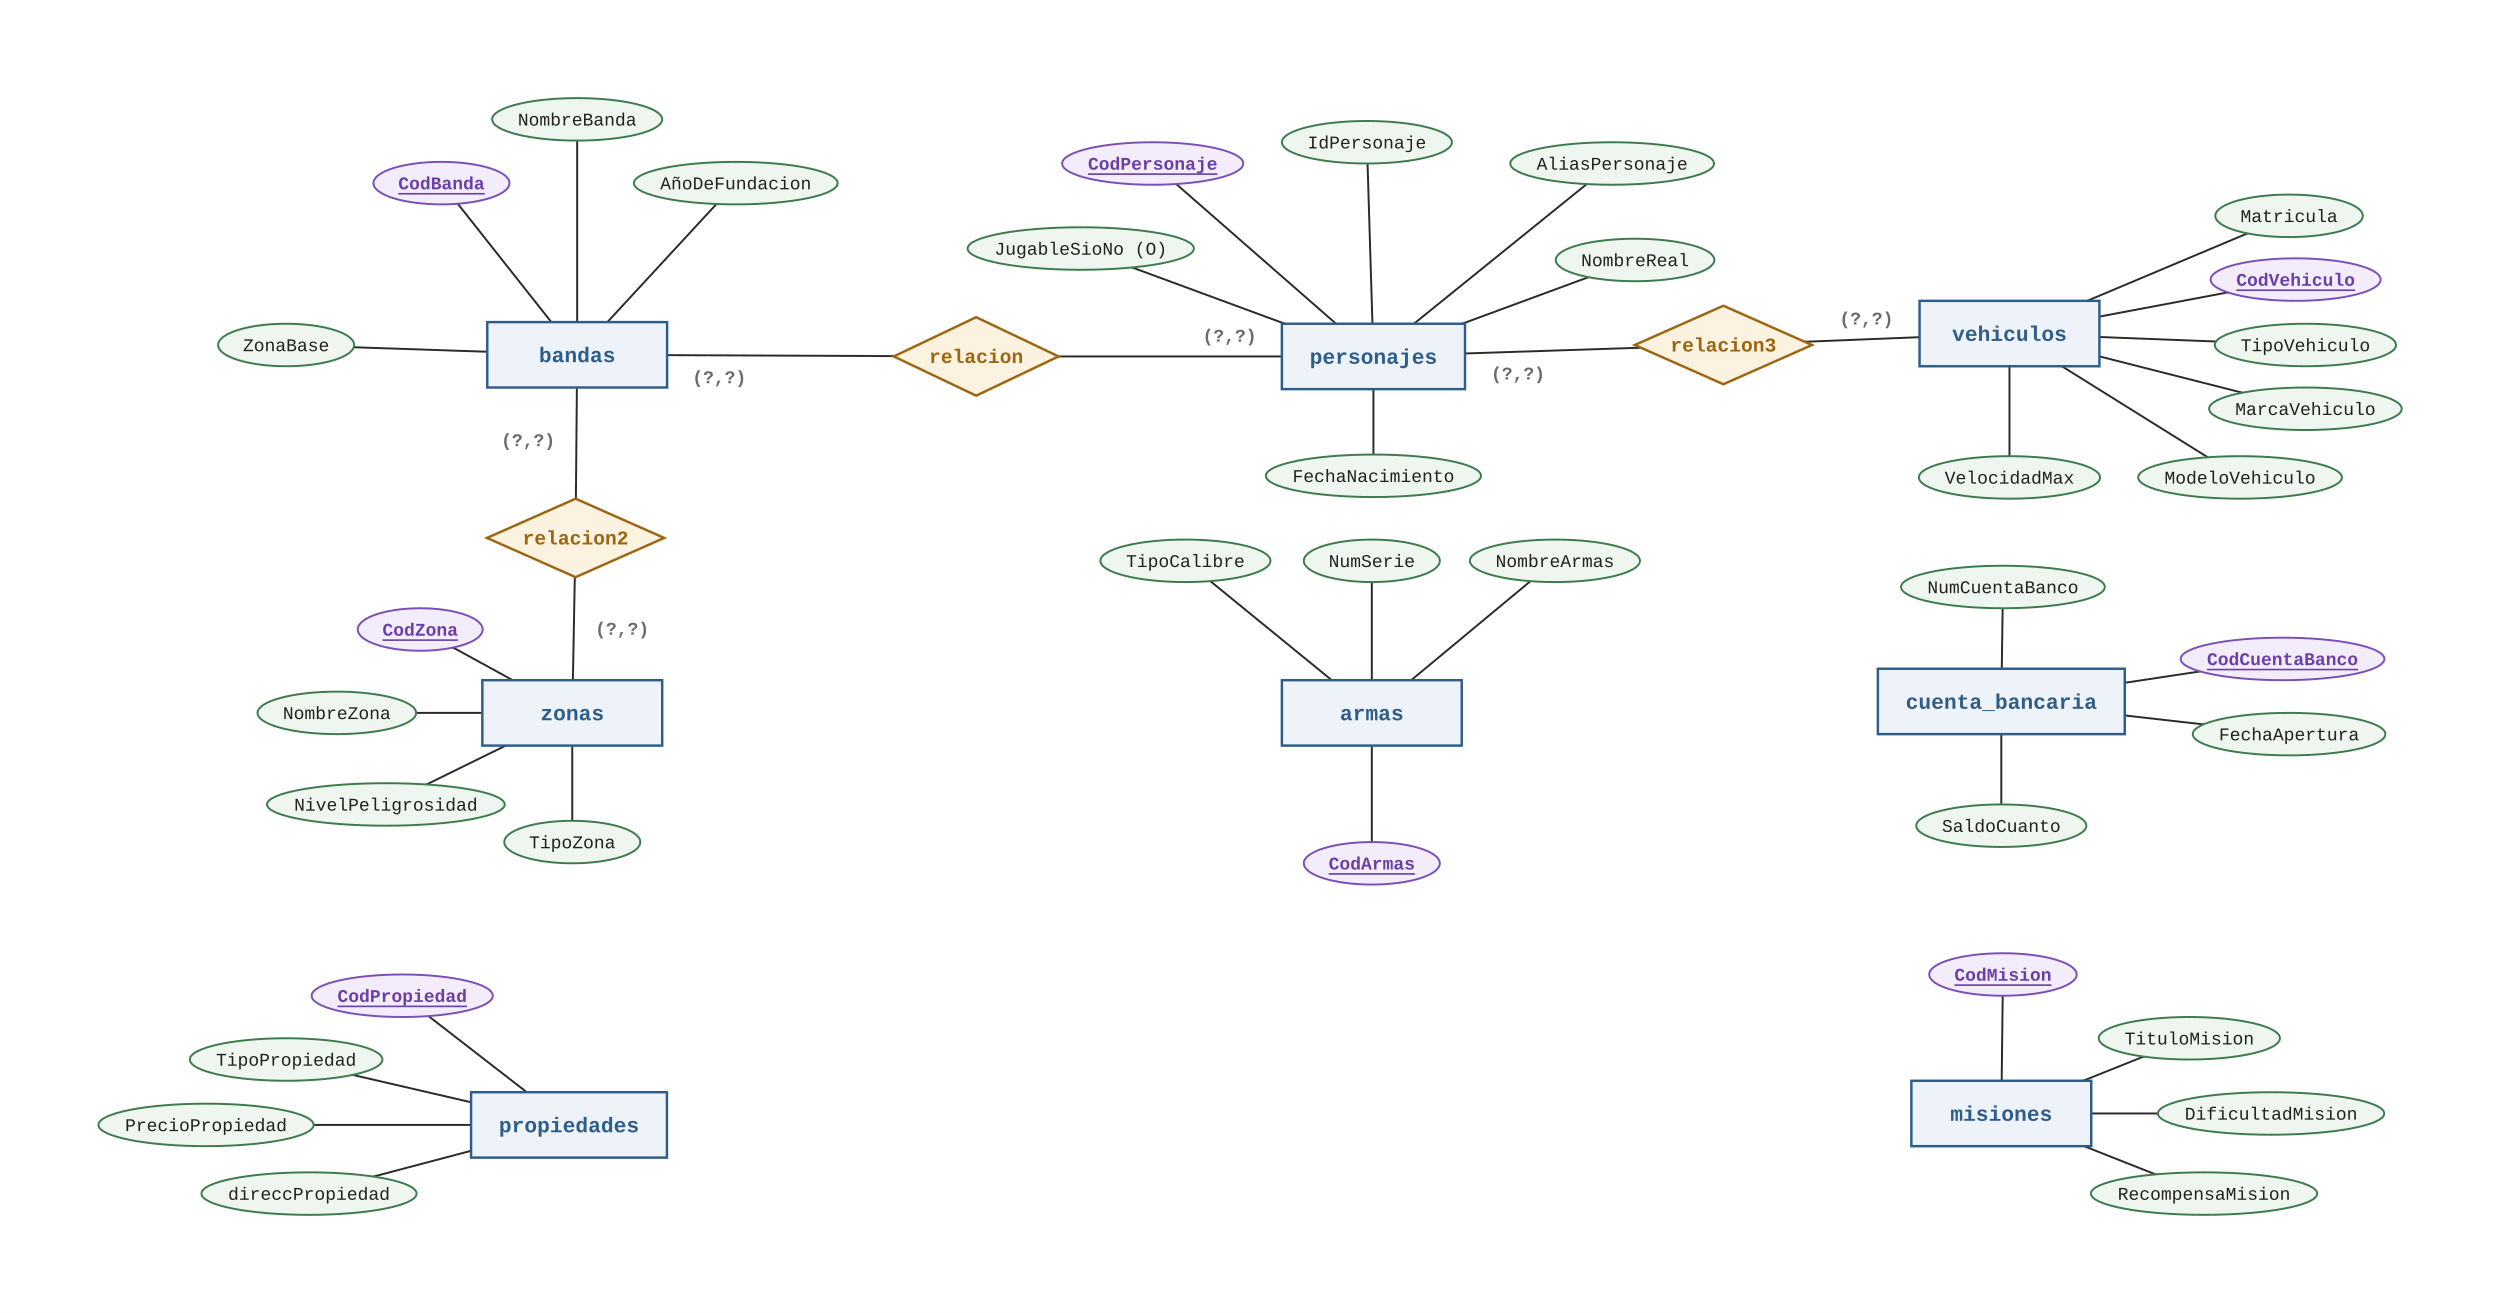
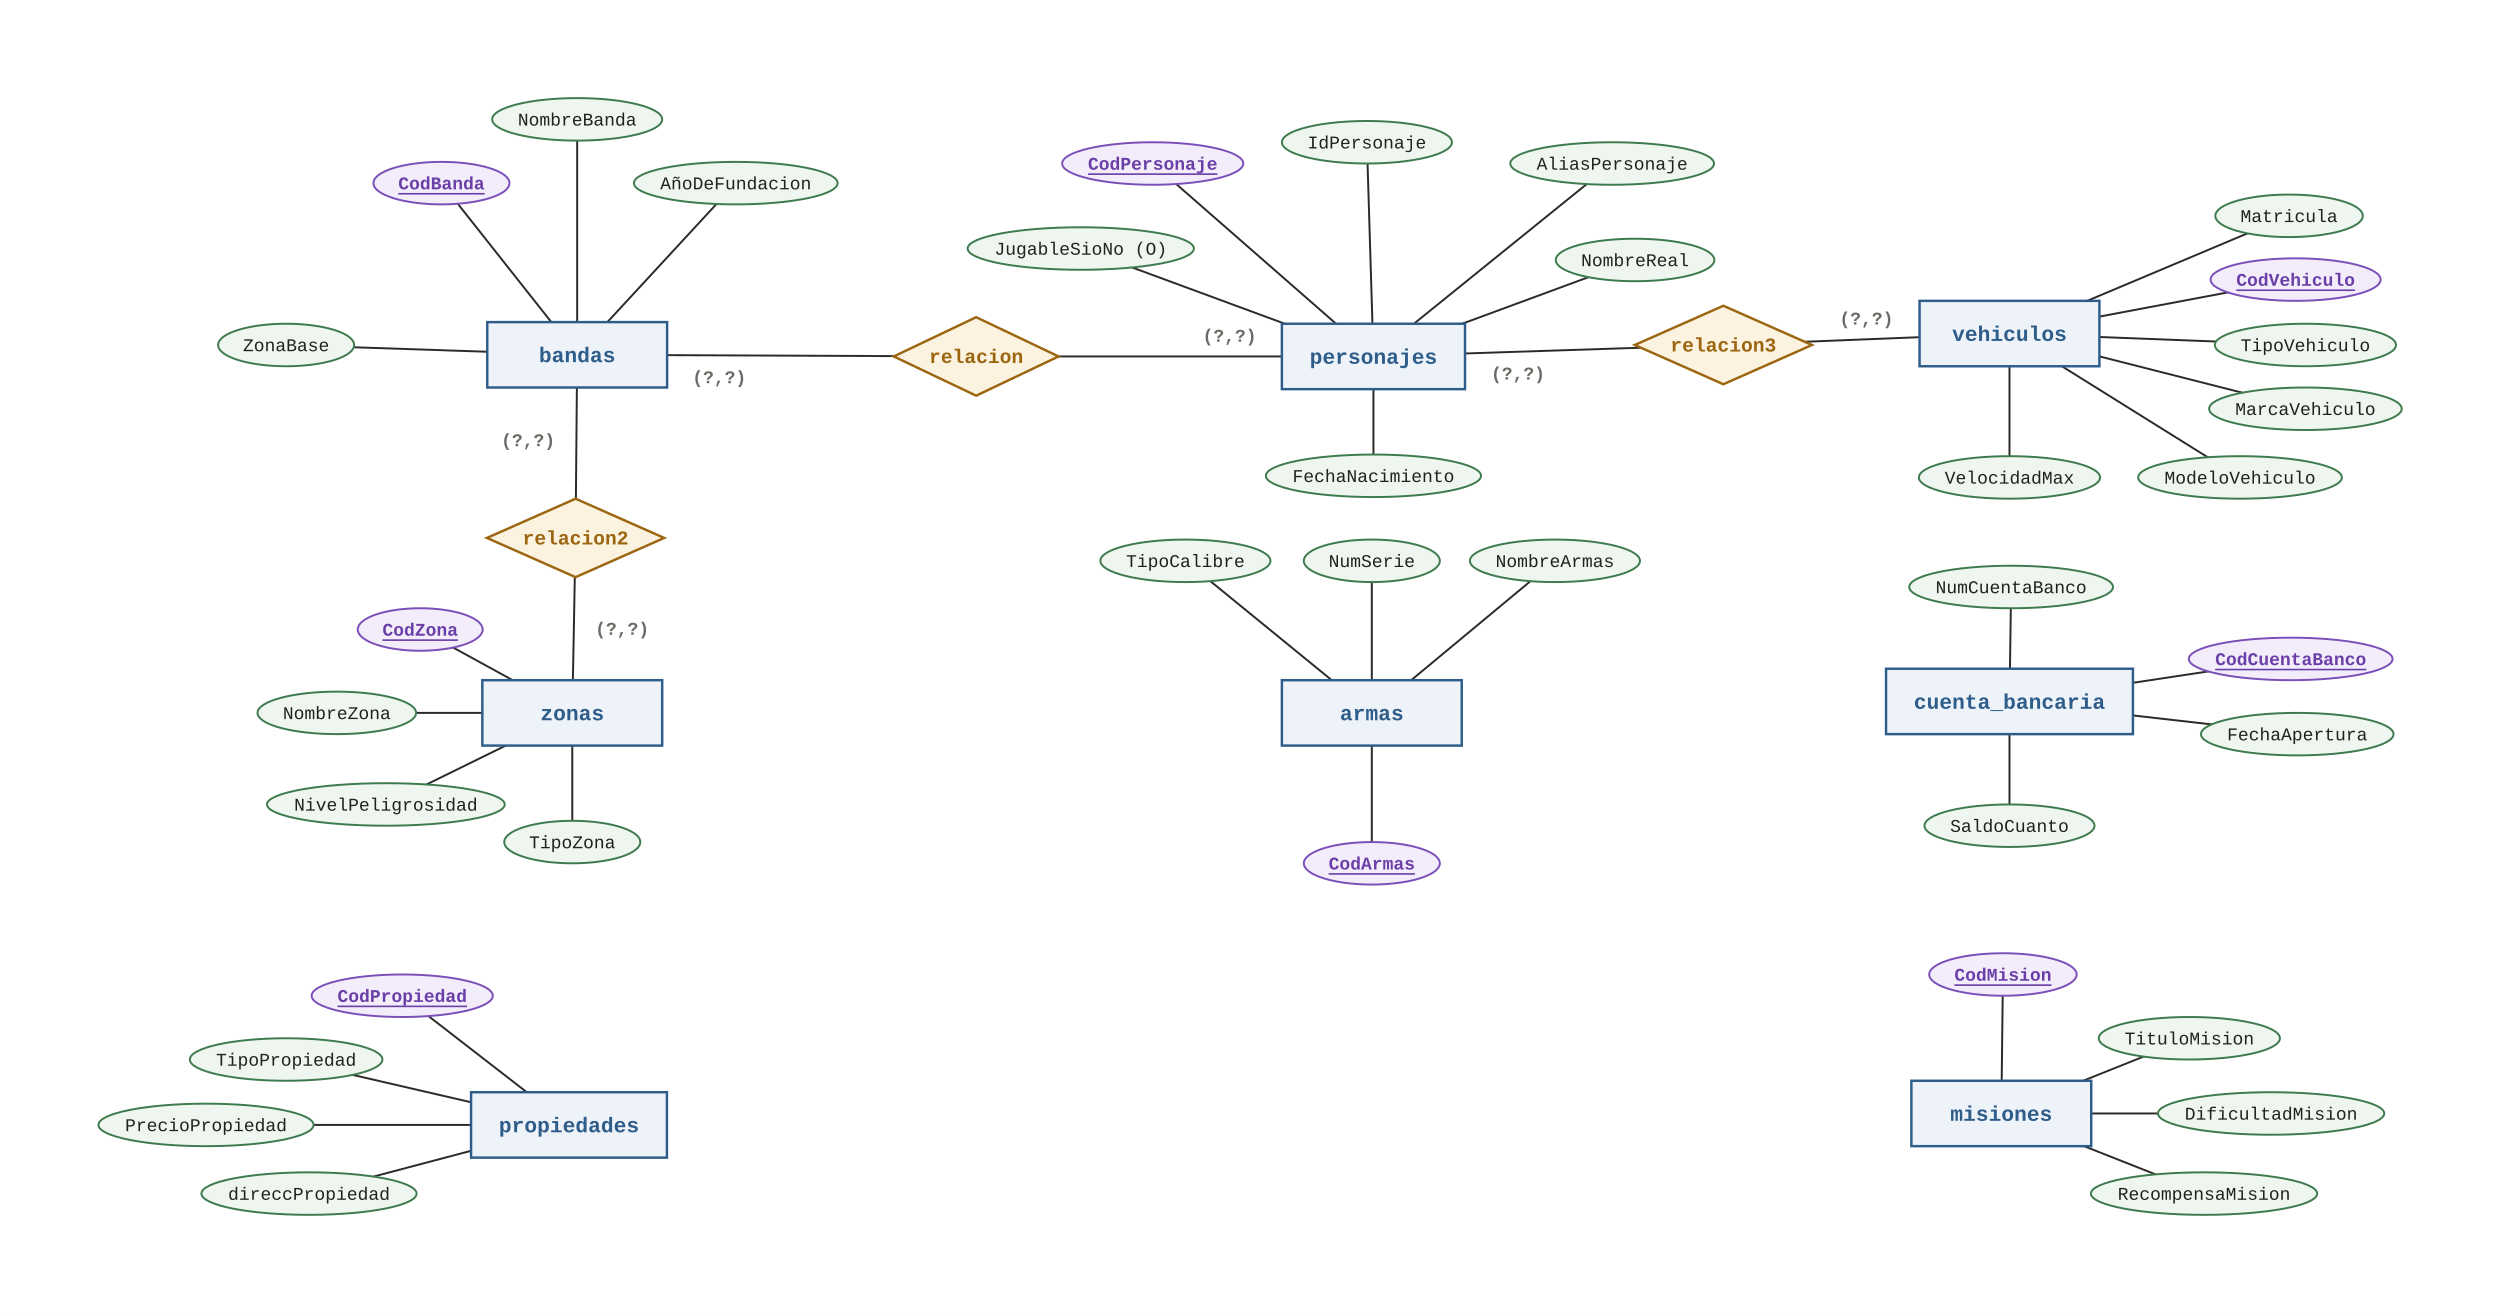
<svg xmlns="http://www.w3.org/2000/svg" viewBox="1673 1562 1529 803" width="1529" height="803">
  <style>.ln{stroke:#2B2A27;stroke-width:1.2}.mk{stroke:#2B2A27;stroke-width:1.5;fill:none}.mo{fill:#FFFFFF;stroke:#2B2A27;stroke-width:1.5}
.ent{fill:#EDF3F9;stroke:#2F5D8A;stroke-width:1.5}.dia{fill:#FBF2E0;stroke:#9C6510;stroke-width:1.5}.att{fill:#EEF6EF;stroke:#3D7A4E;stroke-width:1.2}.att.key{fill:#F3EDFB;stroke:#7A4FB8}.att.dr{stroke-dasharray:4 3}
.ent.in,.dia.in{fill:none}.dup{stroke:#C0362C;stroke-width:2.4}
.tx{fill:#22211F;font:11px Consolas,'JetBrains Mono','Courier New',monospace}.txk{fill:#6B3FA8;font-weight:600}.tb{font:600 13px Consolas,'JetBrains Mono','Courier New',monospace;fill:#2F5D8A}.tr{font:600 12px Consolas,'JetBrains Mono','Courier New',monospace;fill:#9C6510}.tt{font:600 10px Consolas,'JetBrains Mono','Courier New',monospace;fill:#6B6A64}
.ul{stroke:#6B3FA8;stroke-width:1}.ul.p{stroke-dasharray:3 2}.card{font:600 11px Consolas,'JetBrains Mono','Courier New',monospace;fill:#A2441C;paint-order:stroke;stroke:#FFFFFF;stroke-width:4px;stroke-linejoin:round}.cardq{fill:#6B6A64}
.tbox{fill:#FFFFFF;stroke:#A9B2C0;stroke-width:1}.thd{fill:#33557F}.thx{font:600 12.5px Consolas,'JetBrains Mono','Courier New',monospace;fill:#FFFFFF}.cx{font:11.5px Consolas,'JetBrains Mono','Courier New',monospace;fill:#22211F}.cpk{fill:#6B3FA8;font-weight:600}.cfk{fill:#A3304A}.cty{fill:#6B6A64;font-weight:400}.uq{font:600 9px Consolas,'JetBrains Mono','Courier New',monospace;fill:#2A7F8F}
.lk{stroke:#6B6A64;stroke-width:1.4;fill:none}.lk.dash{stroke-dasharray:6 4}.lkm{stroke:#6B6A64;stroke-width:1.5;fill:none}.lko{fill:#FFFFFF;stroke:#6B6A64;stroke-width:1.5}
.ipk{fill:#8E5FD0}.ifk{fill:#B4364E}.icol{fill:#2A7F8F}.inul{fill:none;stroke:#2A7F8F;stroke-width:1.3}
.rbox{fill:#FFFFFF;stroke:#22211F;stroke-width:1.1}.rnm{font:600 12.5px Consolas,'JetBrains Mono','Courier New',monospace;fill:#2F5D8A}.rcol{font:12px Consolas,'JetBrains Mono','Courier New',monospace;fill:#22211F}.rpk{font-weight:700;fill:#6B3FA8}.rfk{fill:#A3304A}.rul{stroke:#6B3FA8;stroke-width:1.1}
.rtag{font:600 9.5px Consolas,'JetBrains Mono','Courier New',monospace;fill:#6B6A64}.rarr{fill:none;stroke:#B4364E;stroke-width:1.1}.rhead{fill:#B4364E}
.ent.hd,.dia.hd{fill:none}.ktag{font:700 9px Consolas,'JetBrains Mono','Courier New',monospace;fill:#6B6A64}.rlab{fill:#FFFFFF;stroke:none;opacity:.92}.dia.assoc{stroke-dasharray:5 3}.ln.lid{stroke-width:2.2}.isal{fill:#9C6510}.skt{fill:#2F5D8A}
.thx.dup{fill:#FFC2BD}.cx.dup,.rnm.dup,.rcol.dup{fill:#C0362C;text-decoration:underline}
.note{stroke-width:1.2}.note-fold{stroke-width:1.2}.nc-y{fill:#FFF4C2;stroke:#D2AE36}.nc-b{fill:#DDEBFA;stroke:#7AA3D6}.nc-g{fill:#DFF2E1;stroke:#7DBB87}.nc-p{fill:#FBE1EC;stroke:#D98AAE}.note-fold{filter:brightness(.93)}.note-tx{font:12px 'Segoe UI',Arial,sans-serif;fill:#2B2A27}</style>
  <rect x="1673" y="1562" width="1529" height="803" fill="#ffffff" />
  <line x1="2023" y1="1998" x2="1930" y2="1947" class="ln" />
  <line x1="2023" y1="1998" x2="1879" y2="1998" class="ln" />
  <line x1="2023" y1="1998" x2="2023" y2="2077" class="ln" />
  <line x1="2023" y1="1998" x2="1909" y2="2054" class="ln" />
  <line x1="2513" y1="1780" x2="2509" y2="1649" class="ln" />
  <line x1="2513" y1="1780" x2="2659" y2="1662" class="ln" />
  <line x1="2513" y1="1780" x2="2673" y2="1721" class="ln" />
  <line x1="2513" y1="1780" x2="2513" y2="1853" class="ln" />
  <line x1="2513" y1="1780" x2="2334" y2="1714" class="ln" />
  <line x1="2026" y1="1779" x2="1943" y2="1674" class="ln" />
  <line x1="2026" y1="1779" x2="2026" y2="1635" class="ln" />
  <line x1="2026" y1="1779" x2="2123" y2="1674" class="ln" />
  <line x1="2026" y1="1779" x2="1848" y2="1773" class="ln" />
  <line x1="2902" y1="1766" x2="3073" y2="1694" class="ln" />
  <line x1="2902" y1="1766" x2="3077" y2="1733" class="ln" />
  <line x1="2513" y1="1780" x2="2378" y2="1662" class="ln" />
  <line x1="2902" y1="1766" x2="3083" y2="1812" class="ln" />
  <line x1="2902" y1="1766" x2="3043" y2="1854" class="ln" />
  <line x1="2902" y1="1766" x2="3083" y2="1773" class="ln" />
  <line x1="2512" y1="1998" x2="2512" y2="1905" class="ln" />
  <line x1="2512" y1="1998" x2="2624" y2="1905" class="ln" />
  <line x1="2512" y1="1998" x2="2398" y2="1905" class="ln" />
  <line x1="2512" y1="1998" x2="2512" y2="2090" class="ln" />
-   <line x1="2897" y1="1991" x2="2898" y2="1921" class="ln" />
-   <line x1="2897" y1="1991" x2="3069" y2="1965" class="ln" />
-   <line x1="2897" y1="1991" x2="3073" y2="2011" class="ln" />
-   <line x1="2897" y1="1991" x2="2897" y2="2067" class="ln" />
+   <line x1="2902" y1="1991" x2="2903" y2="1921" class="ln" />
+   <line x1="2902" y1="1991" x2="3074" y2="1965" class="ln" />
+   <line x1="2902" y1="1991" x2="3078" y2="2011" class="ln" />
+   <line x1="2902" y1="1991" x2="2902" y2="2067" class="ln" />
  <line x1="2897" y1="2243" x2="2898" y2="2158" class="ln" />
  <line x1="2897" y1="2243" x2="3012" y2="2197" class="ln" />
  <line x1="2897" y1="2243" x2="3062" y2="2243" class="ln" />
  <line x1="2897" y1="2243" x2="3021" y2="2292" class="ln" />
  <line x1="2021" y1="2250" x2="1919" y2="2171" class="ln" />
  <line x1="2021" y1="2250" x2="1848" y2="2210" class="ln" />
  <line x1="2021" y1="2250" x2="1862" y2="2292" class="ln" />
  <line x1="2021" y1="2250" x2="1799" y2="2250" class="ln" />
  <line x1="2902" y1="1766" x2="2902" y2="1854" class="ln" />
  <line x1="2270" y1="1780" x2="2513" y2="1780" class="ln" />
  <line x1="2270" y1="1780" x2="2026" y2="1779" class="ln" />
  <line x1="2025" y1="1891" x2="2023" y2="1998" class="ln" />
  <line x1="2025" y1="1891" x2="2026" y2="1779" class="ln" />
  <line x1="2727" y1="1773" x2="2513" y2="1780" class="ln" />
  <line x1="2727" y1="1773" x2="2902" y2="1766" class="ln" />
  <g class="node" data-id="nmwmhqvag3xdsrz">
    <rect x="1968" y="1978" width="110" height="40" class="ent" />
    <text x="2023" y="2002.5" text-anchor="middle" class="tb">zonas</text>
  </g>
  <g class="node" data-id="nmwmhrrtz46f440">
    <ellipse cx="1930" cy="1947" rx="38.2" ry="13" class="att key" />
    <text x="1930" y="1950.8" text-anchor="middle" class="tx txk">CodZona</text>
    <line x1="1906.9" y1="1953.5" x2="1953.1" y2="1953.5" class="ul" />
  </g>
  <g class="node" data-id="nmwmhs1pz4838rc">
    <ellipse cx="1879" cy="1998" rx="48.5" ry="13" class="att" />
    <text x="1879" y="2001.8" text-anchor="middle" class="tx">NombreZona</text>
  </g>
  <g class="node" data-id="nmwmhse6k4avtgo">
    <ellipse cx="2023" cy="2077" rx="41.6" ry="13" class="att" />
    <text x="2023" y="2080.8" text-anchor="middle" class="tx">TipoZona</text>
  </g>
  <g class="node" data-id="nmwmhsl8x4cs0xw">
    <ellipse cx="1909" cy="2054" rx="72.7" ry="13" class="att" />
    <text x="1909" y="2057.8" text-anchor="middle" class="tx">NivelPeligrosidad</text>
  </g>
  <g class="node" data-id="nmwmhtg534eof8d">
    <rect x="2457" y="1760" width="112" height="40" class="ent" />
    <text x="2513" y="1784.5" text-anchor="middle" class="tb">personajes</text>
  </g>
  <g class="node" data-id="nmwmhtvoe4fcd3s">
    <ellipse cx="2509" cy="1649" rx="52" ry="13" class="att" />
    <text x="2509" y="1652.8" text-anchor="middle" class="tx">IdPersonaje</text>
  </g>
  <g class="node" data-id="nmwmhtzp54hasp6">
    <ellipse cx="2659" cy="1662" rx="62.3" ry="13" class="att" />
    <text x="2659" y="1665.8" text-anchor="middle" class="tx">AliasPersonaje</text>
  </g>
  <g class="node" data-id="nmwmhu9s44jnxp9">
    <ellipse cx="2673" cy="1721" rx="48.5" ry="13" class="att" />
    <text x="2673" y="1724.8" text-anchor="middle" class="tx">NombreReal</text>
  </g>
  <g class="node" data-id="nmwmhvhij4l5lyf">
    <ellipse cx="2513" cy="1853" rx="65.8" ry="13" class="att" />
    <text x="2513" y="1856.8" text-anchor="middle" class="tx">FechaNacimiento</text>
  </g>
  <g class="node" data-id="nmwmhw2st4nqzpn">
    <ellipse cx="2334" cy="1714" rx="69.2" ry="13" class="att" />
    <text x="2334" y="1717.8" text-anchor="middle" class="tx">JugableSioNo (O)</text>
  </g>
  <g class="node" data-id="nmwmhxjzb4pf9rv">
    <rect x="1971" y="1759" width="110" height="40" class="ent" />
    <text x="2026" y="1783.5" text-anchor="middle" class="tb">bandas</text>
  </g>
  <g class="node" data-id="nmwmhxsy74qo5d7">
    <ellipse cx="1943" cy="1674" rx="41.6" ry="13" class="att key" />
    <text x="1943" y="1677.8" text-anchor="middle" class="tx txk">CodBanda</text>
    <line x1="1916.6" y1="1680.5" x2="1969.4" y2="1680.5" class="ul" />
  </g>
  <g class="node" data-id="nmwmhy7ny4s7mmz">
    <ellipse cx="2026" cy="1635" rx="52" ry="13" class="att" />
    <text x="2026" y="1638.8" text-anchor="middle" class="tx">NombreBanda</text>
  </g>
  <g class="node" data-id="nmwmhzwdd4umxmz">
    <ellipse cx="2123" cy="1674" rx="62.3" ry="13" class="att" />
    <text x="2123" y="1677.8" text-anchor="middle" class="tx">AñoDeFundacion</text>
  </g>
  <g class="node" data-id="nmwmi0gy84w97ze">
    <ellipse cx="1848" cy="1773" rx="41.6" ry="13" class="att" />
    <text x="1848" y="1776.8" text-anchor="middle" class="tx">ZonaBase</text>
  </g>
  <g class="node" data-id="nmwmi2cq74yrbnu">
    <rect x="2847" y="1746" width="110" height="40" class="ent" />
    <text x="2902" y="1770.5" text-anchor="middle" class="tb">vehiculos</text>
  </g>
  <g class="node" data-id="nmwmi2nv34ztt1i">
    <ellipse cx="3073" cy="1694" rx="45.1" ry="13" class="att" />
    <text x="3073" y="1697.8" text-anchor="middle" class="tx">Matricula</text>
  </g>
  <g class="node" data-id="nmwmi3kmf51jxje">
    <ellipse cx="3077" cy="1733" rx="52" ry="13" class="att key" />
    <text x="3077" y="1736.8" text-anchor="middle" class="tx txk">CodVehiculo</text>
    <line x1="3040.7" y1="1739.5" x2="3113.3" y2="1739.5" class="ul" />
  </g>
  <g class="node" data-id="nmwmi402d53smqh">
    <ellipse cx="2378" cy="1662" rx="55.4" ry="13" class="att key" />
    <text x="2378" y="1665.8" text-anchor="middle" class="tx txk">CodPersonaje</text>
    <line x1="2338.4" y1="1668.5" x2="2417.6" y2="1668.5" class="ul" />
  </g>
  <g class="node" data-id="nmwmi4m2t551h8a">
    <ellipse cx="3083" cy="1812" rx="58.9" ry="13" class="att" />
    <text x="3083" y="1815.8" text-anchor="middle" class="tx">MarcaVehiculo</text>
  </g>
  <g class="node" data-id="nmwmi5d3357tlys">
    <ellipse cx="3043" cy="1854" rx="62.3" ry="13" class="att" />
    <text x="3043" y="1857.8" text-anchor="middle" class="tx">ModeloVehiculo</text>
  </g>
  <g class="node" data-id="nmwmi6y4t590tg7">
    <ellipse cx="3083" cy="1773" rx="55.4" ry="13" class="att" />
    <text x="3083" y="1776.8" text-anchor="middle" class="tx">TipoVehiculo</text>
  </g>
  <g class="node" data-id="nmwmia2g75bo3id">
    <rect x="2457" y="1978" width="110" height="40" class="ent" />
    <text x="2512" y="2002.5" text-anchor="middle" class="tb">armas</text>
  </g>
  <g class="node" data-id="nmwmia8na5ce6x1">
    <ellipse cx="2512" cy="1905" rx="41.6" ry="13" class="att" />
    <text x="2512" y="1908.8" text-anchor="middle" class="tx">NumSerie</text>
  </g>
  <g class="node" data-id="nmwmiasoj5eu1sq">
    <ellipse cx="2624" cy="1905" rx="52" ry="13" class="att" />
    <text x="2624" y="1908.8" text-anchor="middle" class="tx">NombreArmas</text>
  </g>
  <g class="node" data-id="nmwmic04b5gq8px">
    <ellipse cx="2398" cy="1905" rx="52" ry="13" class="att" />
    <text x="2398" y="1908.8" text-anchor="middle" class="tx">TipoCalibre</text>
  </g>
  <g class="node" data-id="nmwmie3675k2tdn">
    <ellipse cx="2512" cy="2090" rx="41.6" ry="13" class="att key" />
    <text x="2512" y="2093.8" text-anchor="middle" class="tx txk">CodArmas</text>
    <line x1="2485.6" y1="2096.5" x2="2538.4" y2="2096.5" class="ul" />
  </g>
  <g class="node" data-id="nmwmieuhb5myfep">
-     <rect x="2821.5" y="1971" width="151" height="40" class="ent" />
-     <text x="2897" y="1995.5" text-anchor="middle" class="tb">cuenta_bancaria</text>
+     <rect x="2826.5" y="1971" width="151" height="40" class="ent" />
+     <text x="2902" y="1995.5" text-anchor="middle" class="tb">cuenta_bancaria</text>
  </g>
  <g class="node" data-id="nmwmifxlj5nexyy">
-     <ellipse cx="2898" cy="1921" rx="62.3" ry="13" class="att" />
-     <text x="2898" y="1924.8" text-anchor="middle" class="tx">NumCuentaBanco</text>
+     <ellipse cx="2903" cy="1921" rx="62.3" ry="13" class="att" />
+     <text x="2903" y="1924.8" text-anchor="middle" class="tx">NumCuentaBanco</text>
  </g>
  <g class="node" data-id="nmwmih6ur5pqn8f">
-     <ellipse cx="3069" cy="1965" rx="62.3" ry="13" class="att key" />
-     <text x="3069" y="1968.8" text-anchor="middle" class="tx txk">CodCuentaBanco</text>
-     <line x1="3022.8" y1="1971.5" x2="3115.2" y2="1971.5" class="ul" />
+     <ellipse cx="3074" cy="1965" rx="62.3" ry="13" class="att key" />
+     <text x="3074" y="1968.8" text-anchor="middle" class="tx txk">CodCuentaBanco</text>
+     <line x1="3027.8" y1="1971.5" x2="3120.2" y2="1971.5" class="ul" />
  </g>
  <g class="node" data-id="nmwmih70n5rkz42">
-     <ellipse cx="3073" cy="2011" rx="58.9" ry="13" class="att" />
-     <text x="3073" y="2014.8" text-anchor="middle" class="tx">FechaApertura</text>
+     <ellipse cx="3078" cy="2011" rx="58.9" ry="13" class="att" />
+     <text x="3078" y="2014.8" text-anchor="middle" class="tx">FechaApertura</text>
  </g>
  <g class="node" data-id="nmwmilzss5tyocj">
-     <ellipse cx="2897" cy="2067" rx="52" ry="13" class="att" />
-     <text x="2897" y="2070.8" text-anchor="middle" class="tx">SaldoCuanto</text>
+     <ellipse cx="2902" cy="2067" rx="52" ry="13" class="att" />
+     <text x="2902" y="2070.8" text-anchor="middle" class="tx">SaldoCuanto</text>
  </g>
  <g class="node" data-id="nmwmio5i75v8jmj">
    <rect x="2842" y="2223" width="110" height="40" class="ent" />
    <text x="2897" y="2247.5" text-anchor="middle" class="tb">misiones</text>
  </g>
  <g class="node" data-id="nmwmiow465w8po8">
    <ellipse cx="2898" cy="2158" rx="45.1" ry="13" class="att key" />
    <text x="2898" y="2161.8" text-anchor="middle" class="tx txk">CodMision</text>
    <line x1="2868.3" y1="2164.5" x2="2927.7" y2="2164.5" class="ul" />
  </g>
  <g class="node" data-id="nmwmir5ci5yhlv1">
    <ellipse cx="3012" cy="2197" rx="55.4" ry="13" class="att" />
    <text x="3012" y="2200.8" text-anchor="middle" class="tx">TituloMision</text>
  </g>
  <g class="node" data-id="nmwmirrxe60nf3k">
    <ellipse cx="3062" cy="2243" rx="69.2" ry="13" class="att" />
    <text x="3062" y="2246.8" text-anchor="middle" class="tx">DificultadMision</text>
  </g>
  <g class="node" data-id="nmwmisx1w62qcp3">
    <ellipse cx="3021" cy="2292" rx="69.2" ry="13" class="att" />
    <text x="3021" y="2295.8" text-anchor="middle" class="tx">RecompensaMision</text>
  </g>
  <g class="node" data-id="nmwmiwxrr6474jo">
    <rect x="1961.1" y="2230" width="119.8" height="40" class="ent" />
    <text x="2021" y="2254.5" text-anchor="middle" class="tb">propiedades</text>
  </g>
  <g class="node" data-id="nmwmj46ri65fsi7">
    <ellipse cx="1919" cy="2171" rx="55.4" ry="13" class="att key" />
    <text x="1919" y="2174.8" text-anchor="middle" class="tx txk">CodPropiedad</text>
    <line x1="1879.4" y1="2177.5" x2="1958.6" y2="2177.5" class="ul" />
  </g>
  <g class="node" data-id="nmwmj4fdq67bwgb">
    <ellipse cx="1848" cy="2210" rx="58.9" ry="13" class="att" />
    <text x="1848" y="2213.8" text-anchor="middle" class="tx">TipoPropiedad</text>
  </g>
  <g class="node" data-id="nmwmj5cyw692ayh">
    <ellipse cx="1862" cy="2292" rx="65.8" ry="13" class="att" />
    <text x="1862" y="2295.8" text-anchor="middle" class="tx">direccPropiedad</text>
  </g>
  <g class="node" data-id="nmwmj8ovs6bwnpc">
    <ellipse cx="1799" cy="2250" rx="65.8" ry="13" class="att" />
    <text x="1799" y="2253.8" text-anchor="middle" class="tx">PrecioPropiedad</text>
  </g>
  <g class="node" data-id="nmwmjht0x6dnj06">
    <ellipse cx="2902" cy="1854" rx="55.4" ry="13" class="att" />
    <text x="2902" y="1857.8" text-anchor="middle" class="tx">VelocidadMax</text>
  </g>
  <g class="node" data-id="nmwmjmfhi6frj9i">
    <polygon points="2270,1756 2320.4,1780 2270,1804 2219.6,1780" class="dia" />
    <text x="2270" y="1784" text-anchor="middle" class="tr">relacion</text>
  </g>
  <g class="node" data-id="nmwmjmt126iqzcu">
    <polygon points="2025,1867 2079.2,1891 2025,1915 1970.8,1891" class="dia" />
    <text x="2025" y="1895" text-anchor="middle" class="tr">relacion2</text>
  </g>
  <g class="node" data-id="nmwmjowra6lotfp">
    <polygon points="2727,1749 2781.2,1773 2727,1797 2672.8,1773" class="dia" />
    <text x="2727" y="1777" text-anchor="middle" class="tr">relacion3</text>
  </g>
  <text x="2425" y="1771" text-anchor="middle" class="card cardq">(?,?)</text>
  <text x="2112.9" y="1796.4" text-anchor="middle" class="card cardq">(?,?)</text>
  <text x="2037" y="1950.2" text-anchor="start" class="card cardq">(?,?)</text>
  <text x="2012.5" y="1834.9" text-anchor="end" class="card cardq">(?,?)</text>
  <text x="2601.4" y="1794.1" text-anchor="middle" class="card cardq">(?,?)</text>
  <text x="2814.5" y="1760.5" text-anchor="middle" class="card cardq">(?,?)</text>
</svg>
